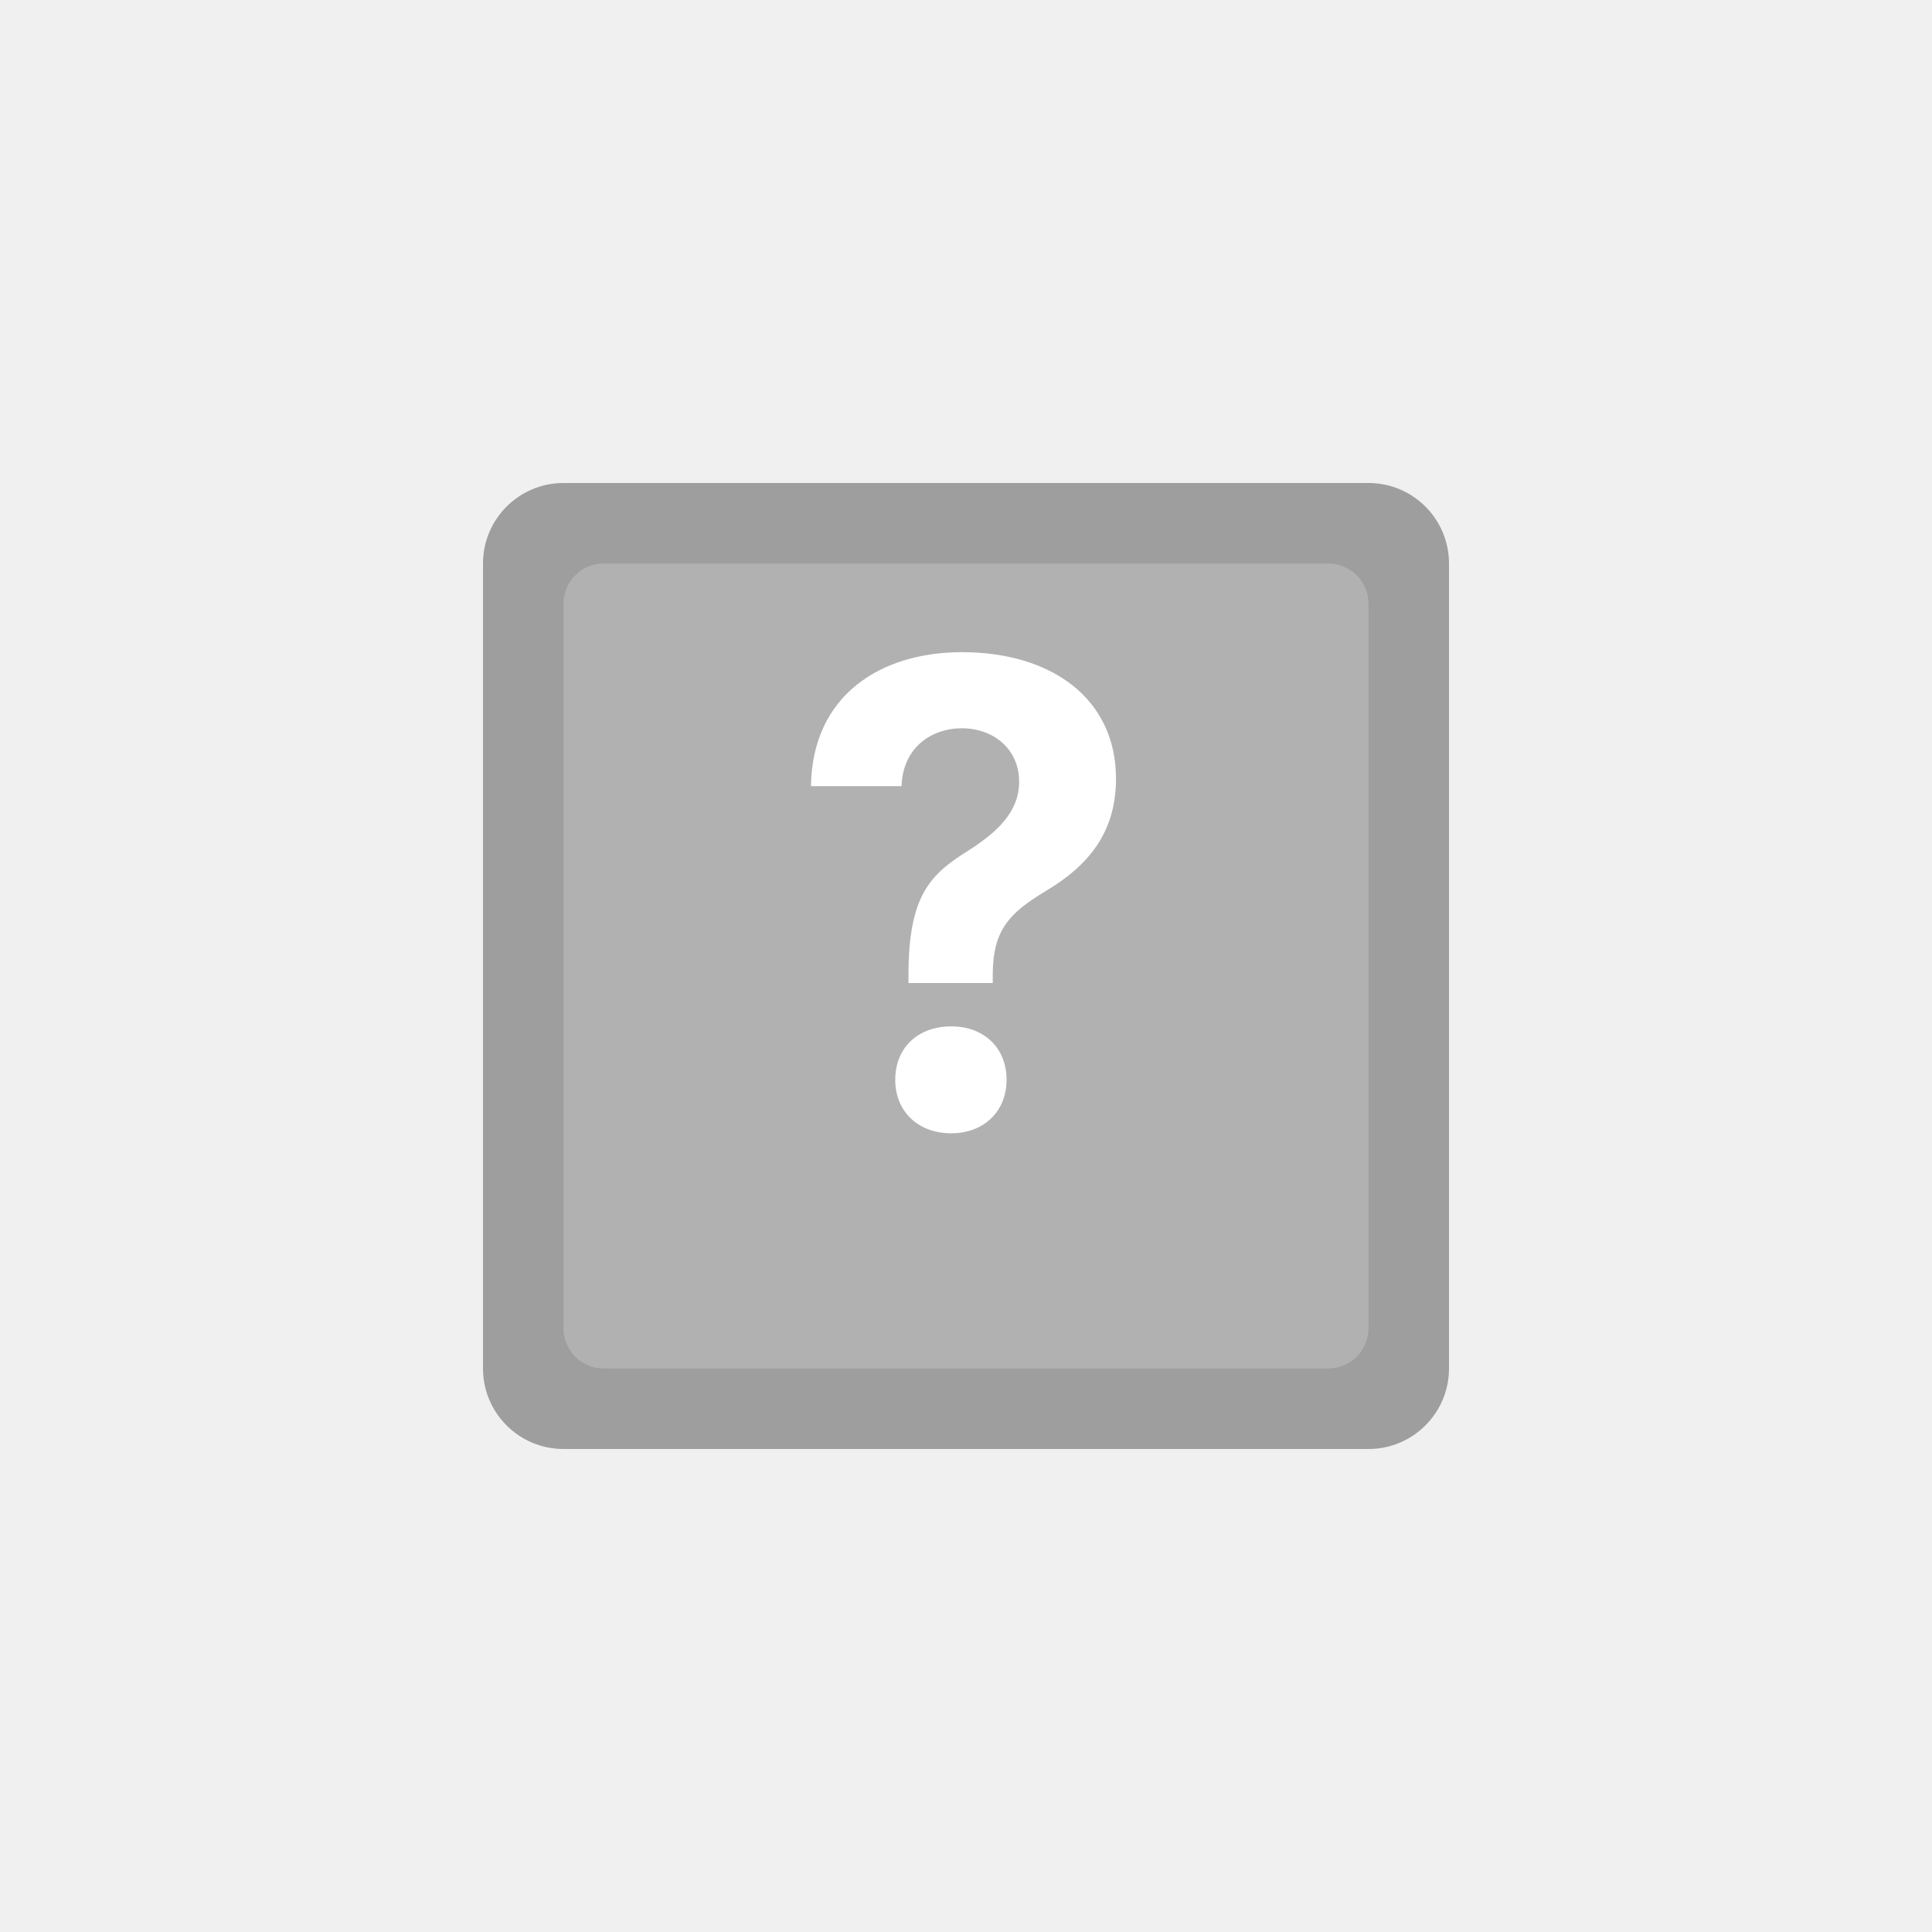
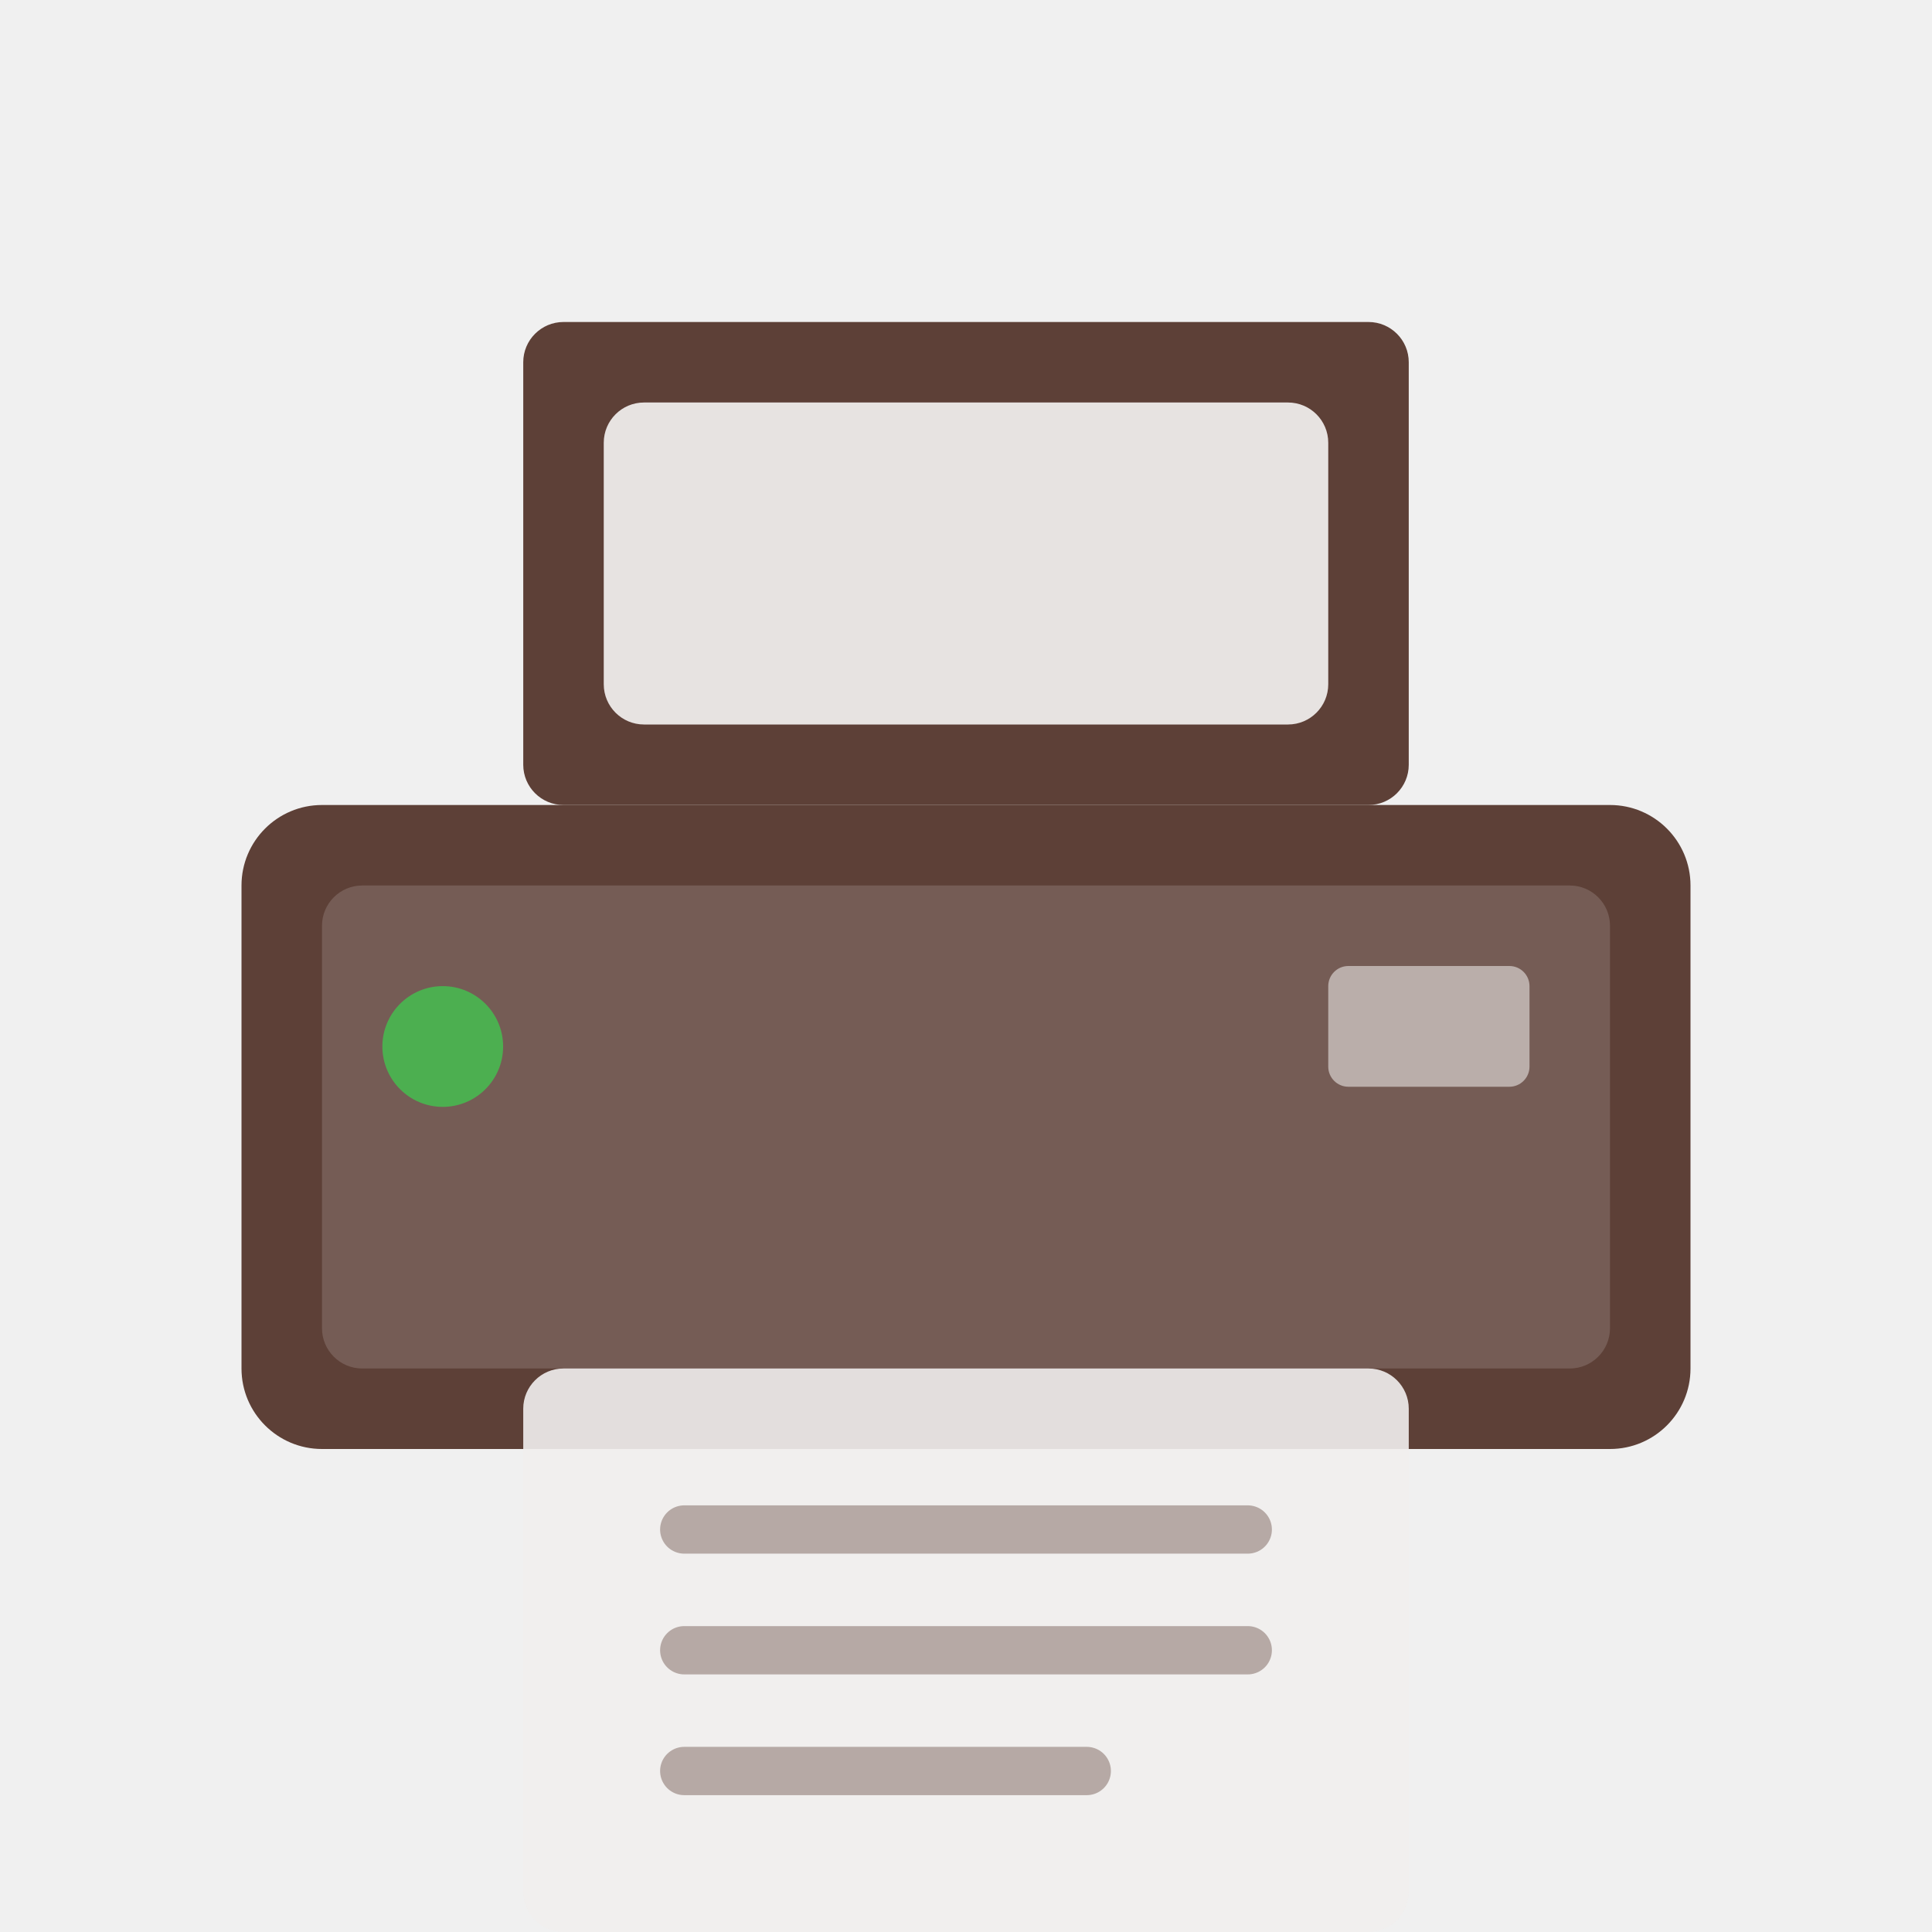
- <svg xmlns="http://www.w3.org/2000/svg" viewBox="0 0 48 48" fill="none" aria-label="unknown icon">
-   <rect x="12" y="12" width="24" height="24" rx="2" fill="#9E9E9E" />
-   <rect x="14" y="14" width="20" height="20" rx="1" fill="#fff" opacity="0.2" />
-   <text x="24" y="28" text-anchor="middle" fill="#fff" font-size="16" font-weight="bold" font-family="Inter, sans-serif">?</text>
+ <svg xmlns="http://www.w3.org/2000/svg" viewBox="0 0 48 48" fill="none" aria-label="printer icon">
+   <rect x="13" y="8" width="22" height="12" rx="1" fill="#5D4037" />
+   <rect x="15" y="10" width="18" height="8" rx="1" fill="#fff" opacity="0.85" />
+   <rect x="6" y="20" width="36" height="16" rx="2" fill="#5D4037" />
+   <rect x="8" y="22" width="32" height="12" rx="1" fill="#fff" opacity="0.15" />
+   <rect x="13" y="34" width="22" height="14" rx="1" fill="#fff" opacity="0.9" />
+   <rect x="13" y="34" width="22" height="14" rx="1" fill="#5D4037" opacity="0.08" />
+   <line x1="17" y1="38" x2="31" y2="38" stroke="#5D4037" stroke-width="1.2" stroke-linecap="round" opacity="0.4" />
+   <line x1="17" y1="41" x2="31" y2="41" stroke="#5D4037" stroke-width="1.2" stroke-linecap="round" opacity="0.4" />
+   <line x1="17" y1="44" x2="27" y2="44" stroke="#5D4037" stroke-width="1.2" stroke-linecap="round" opacity="0.4" />
+   <circle cx="11" cy="26" r="1.5" fill="#4CAF50" />
+   <rect x="33" y="24" width="5" height="3" rx="0.5" fill="#fff" opacity="0.5" />
</svg>
